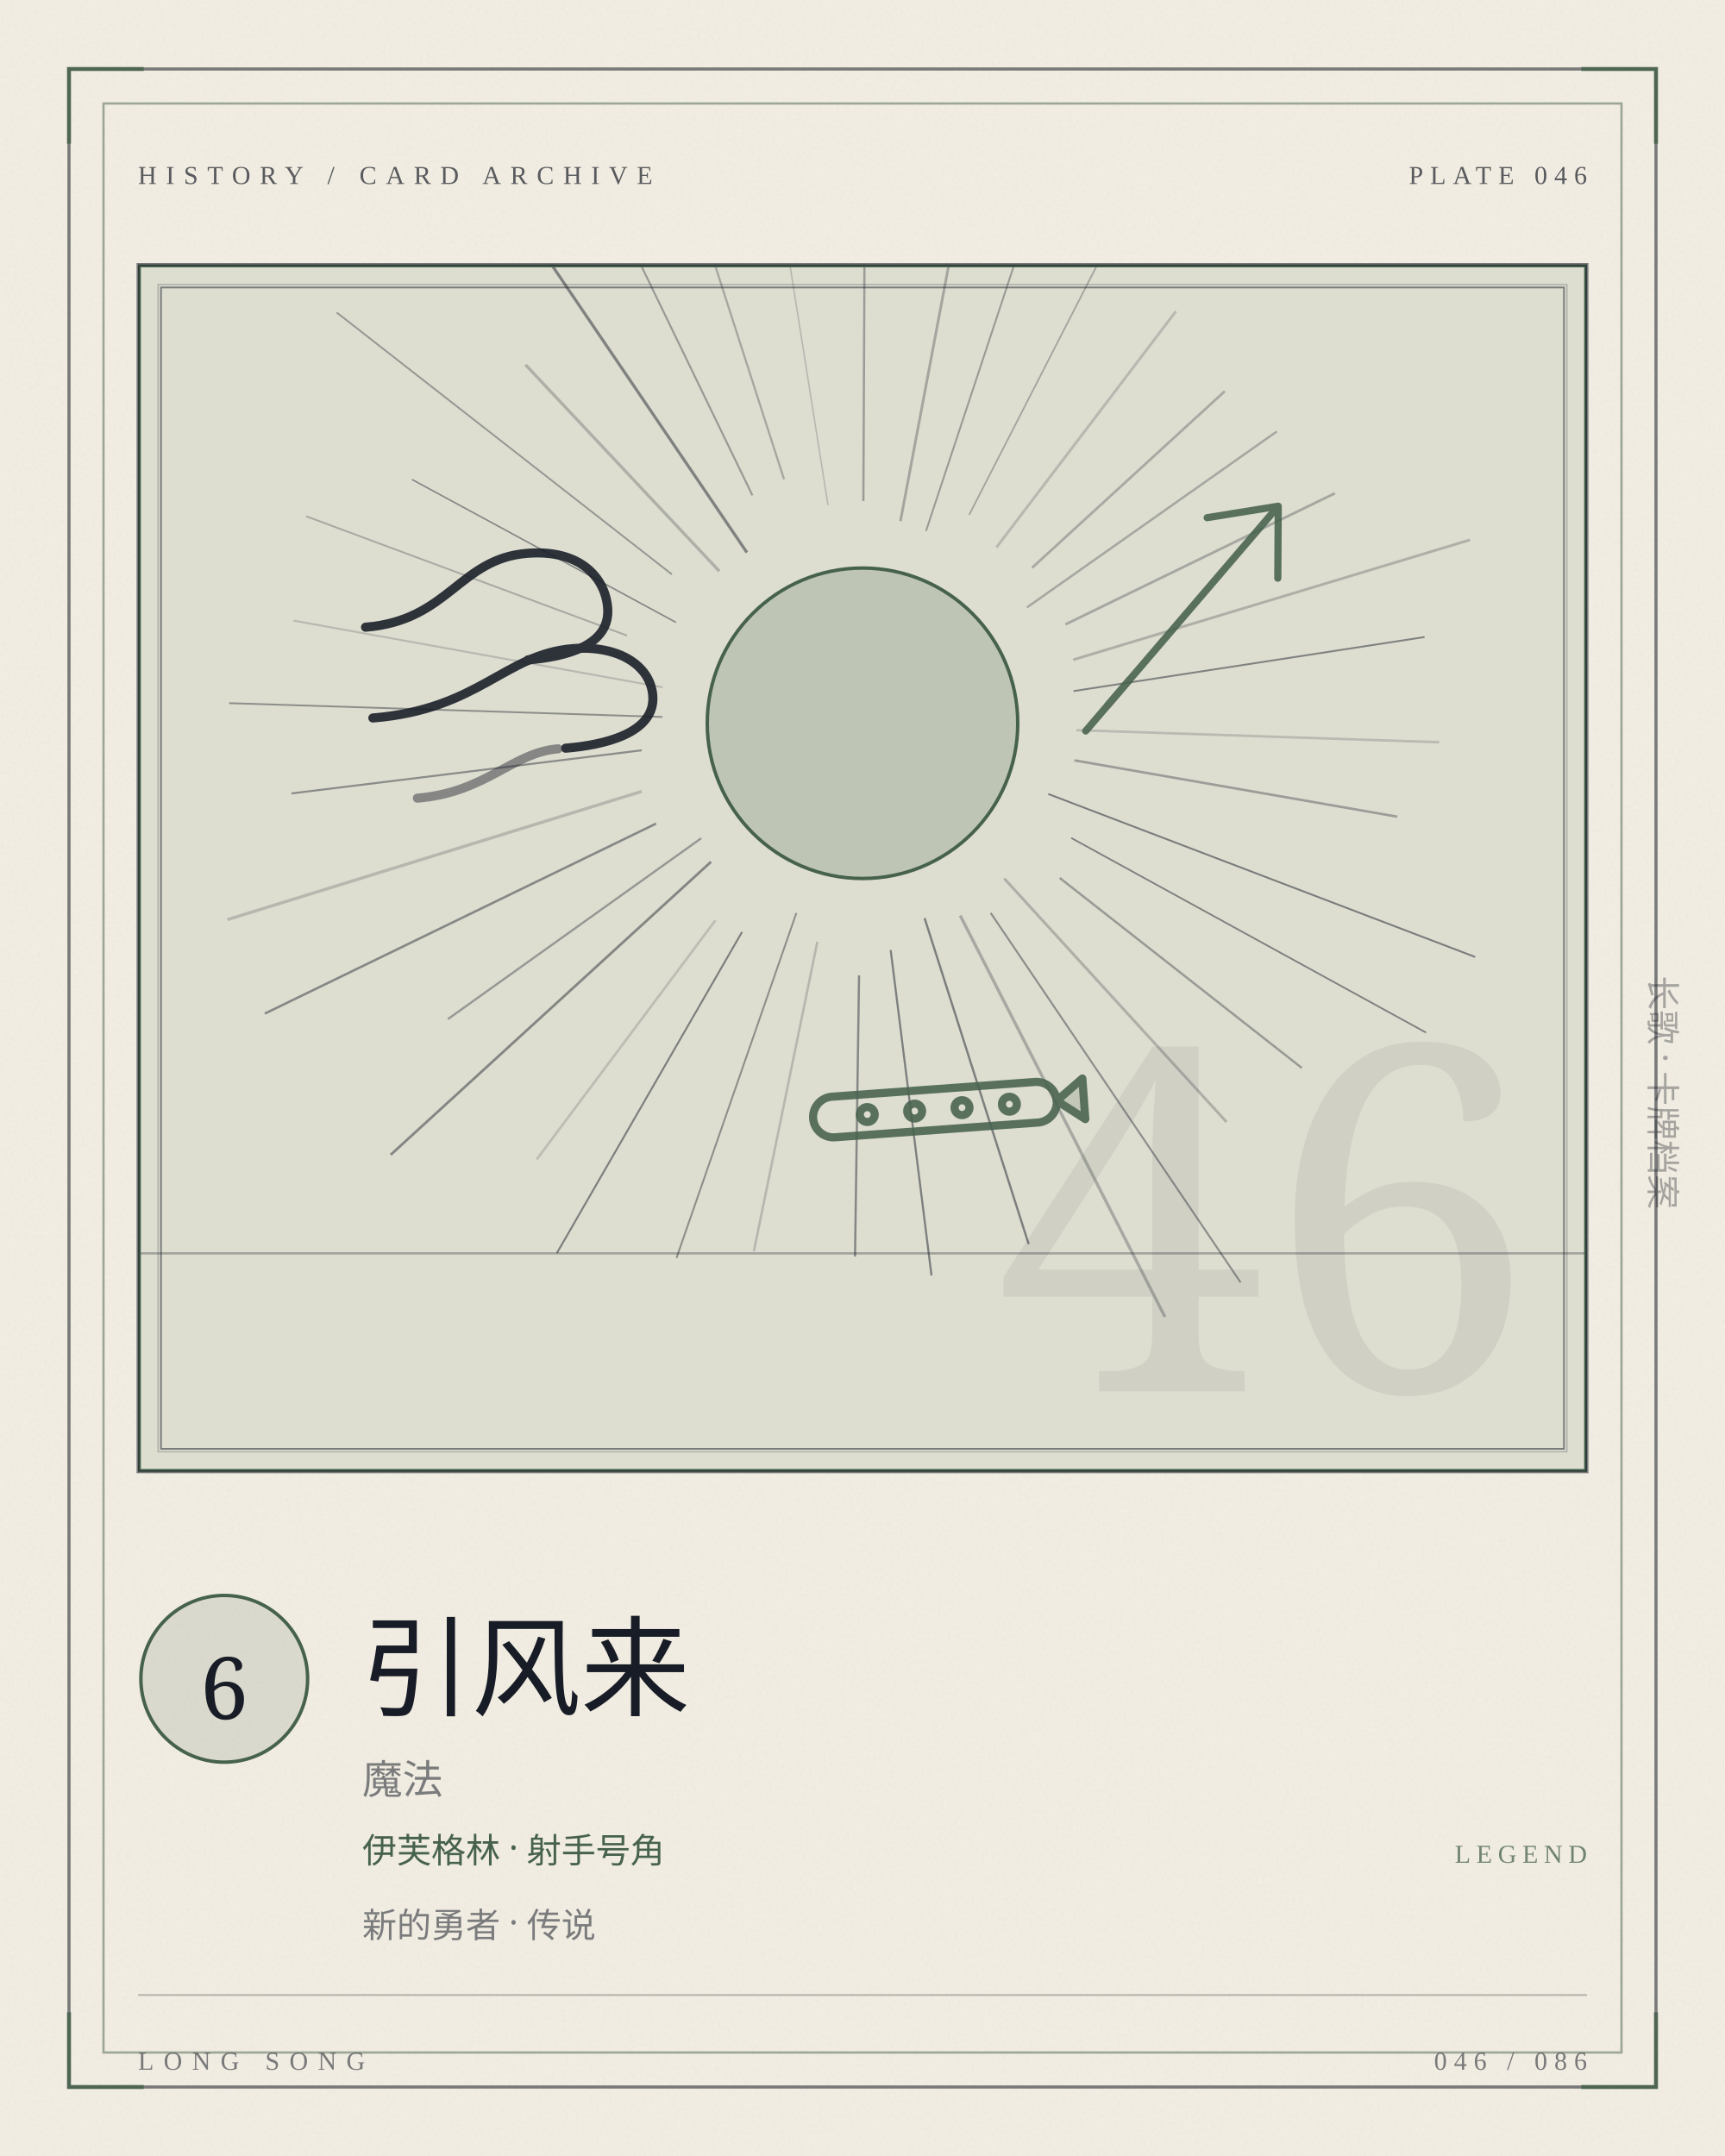
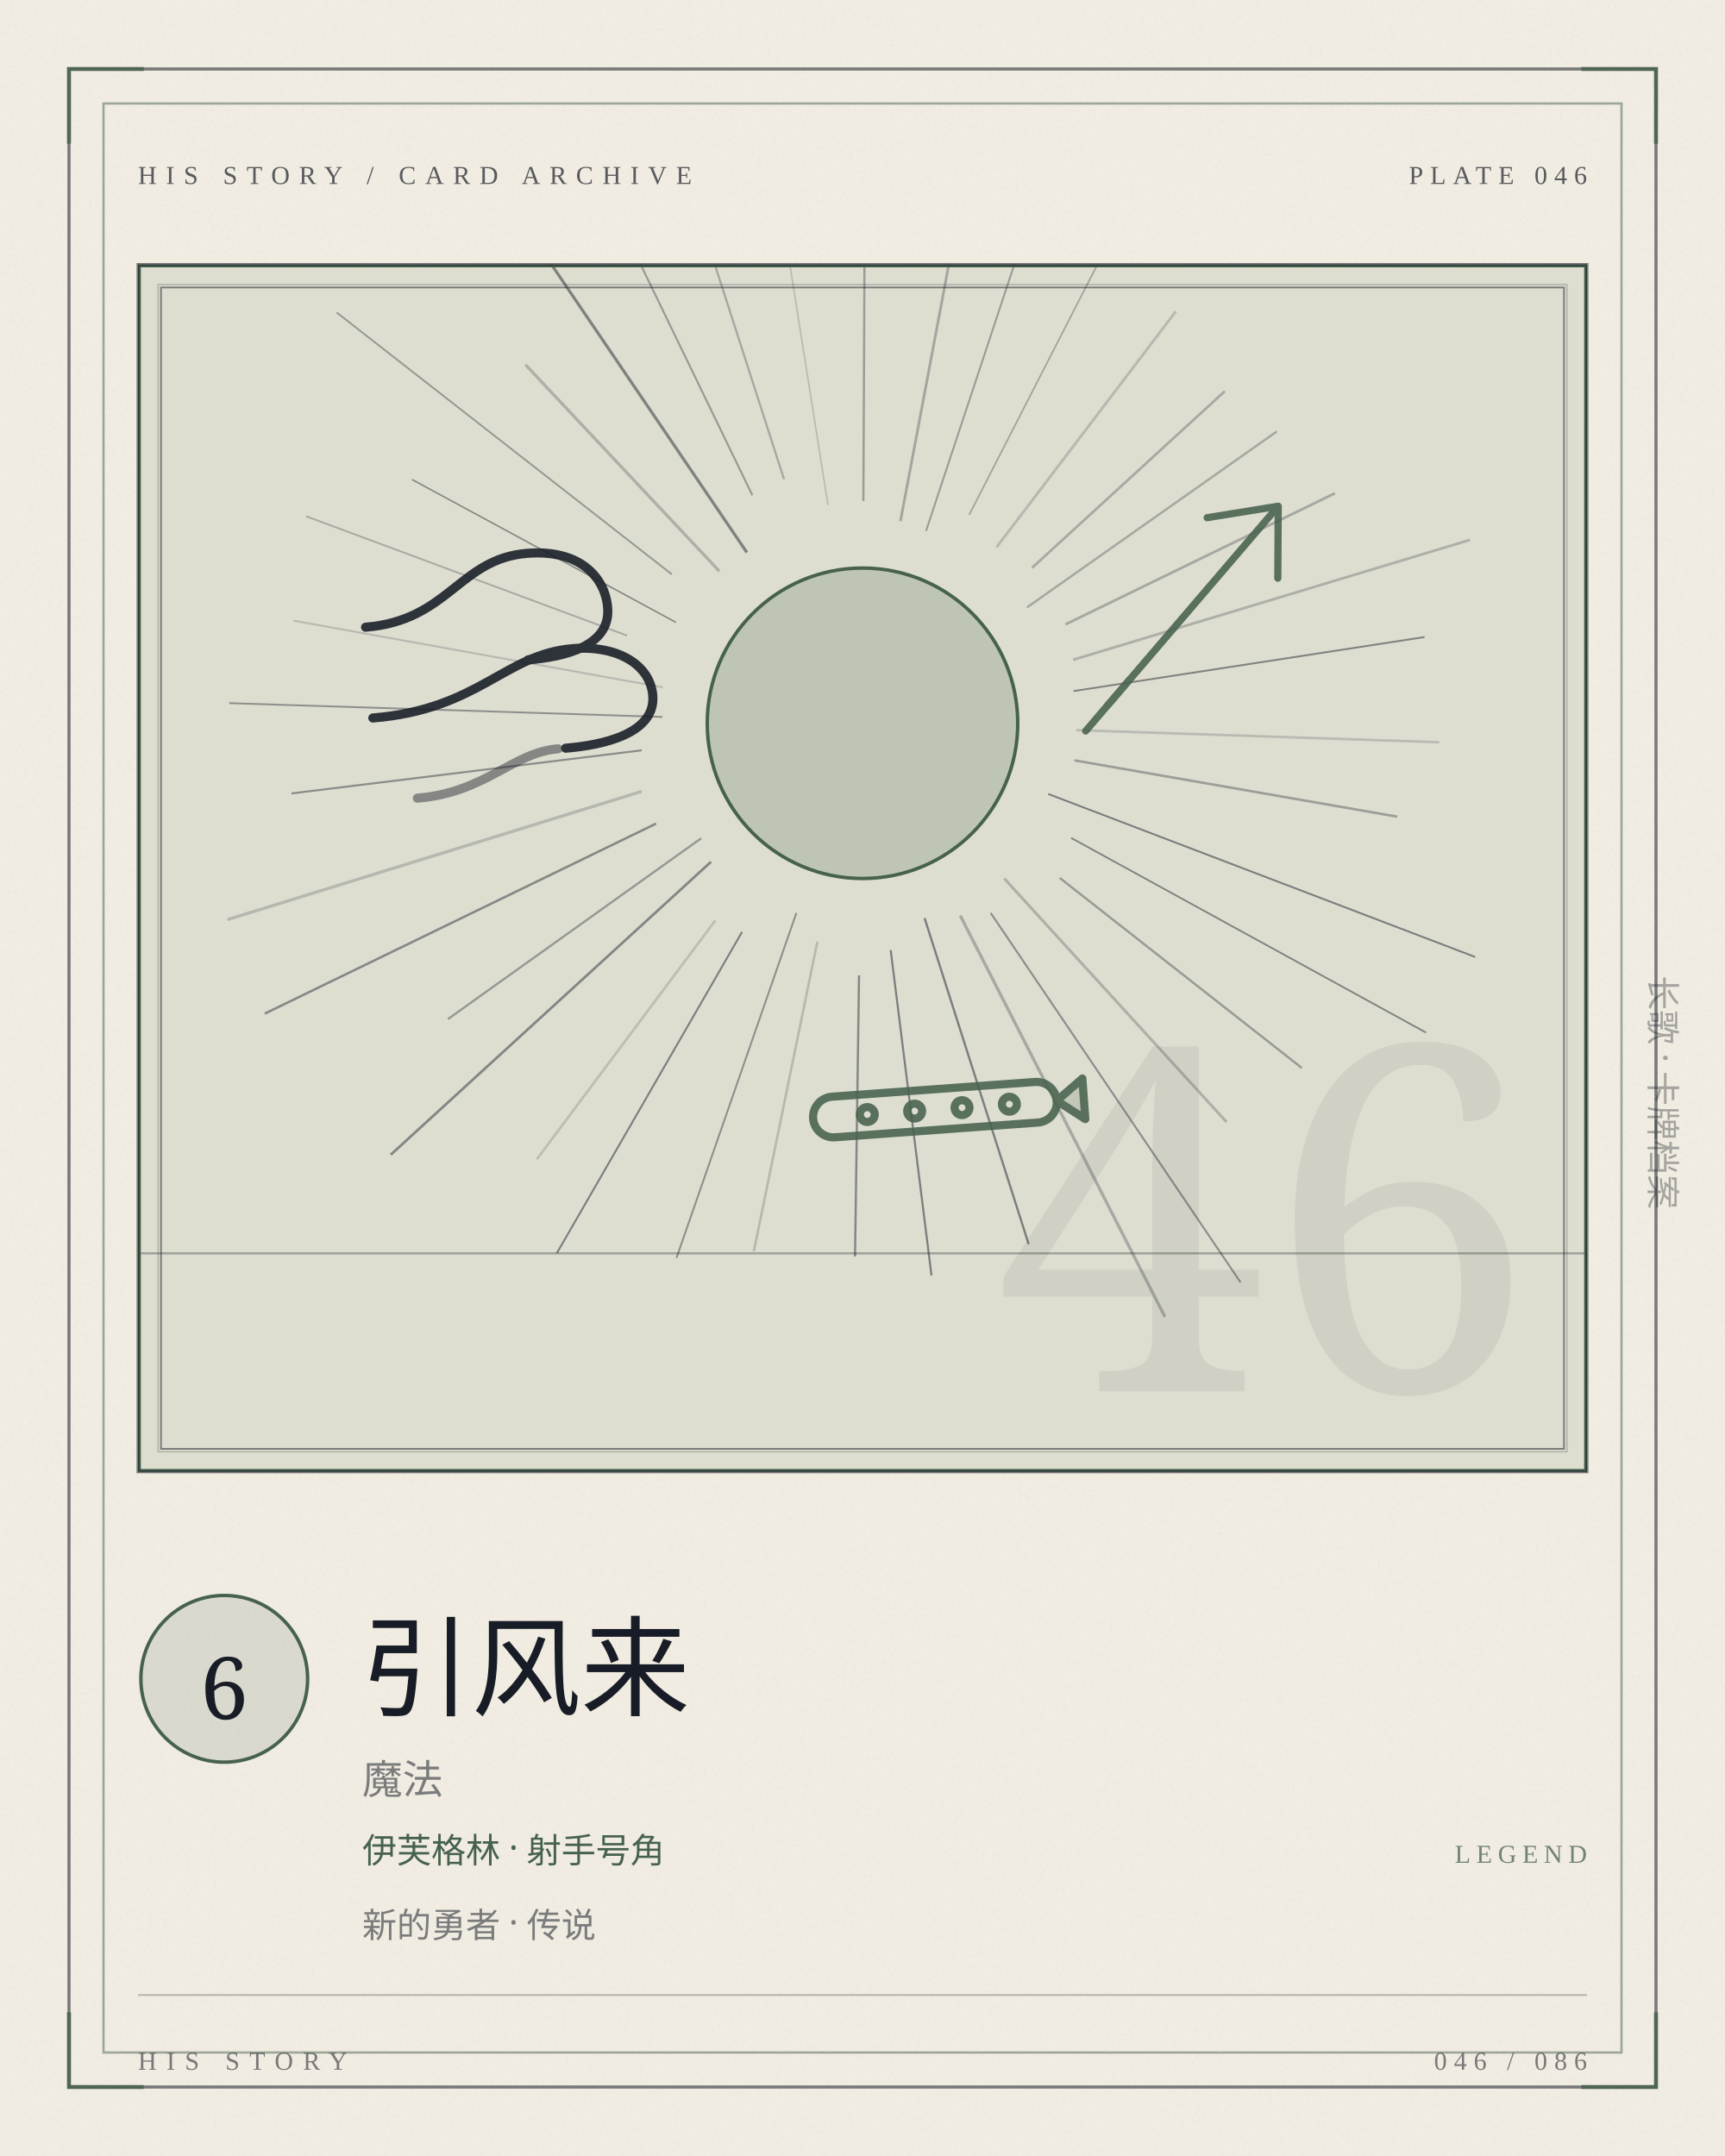
<svg xmlns="http://www.w3.org/2000/svg" width="600" height="750" viewBox="0 0 600 750">
  <defs>
    <clipPath id="artclip">
      <rect x="48" y="92" width="504" height="420" />
    </clipPath>
    <filter id="grain">
      <feTurbulence type="fractalNoise" baseFrequency="0.85" numOctaves="2" stitchTiles="stitch" />
      <feColorMatrix type="matrix" values="0 0 0 0 0  0 0 0 0 0  0 0 0 0 0  0 0 0 0.16 0" />
    </filter>
  </defs>
  <rect width="600" height="750" fill="#f4efe4" />
  <rect width="600" height="750" fill="#171c26" filter="url(#grain)" opacity=".16" />
  <rect x="24" y="24" width="552" height="702" fill="none" stroke="#171c26" stroke-width="1.1" opacity=".55" />
  <rect x="36" y="36" width="528" height="678" fill="none" stroke="#46624d" stroke-width=".8" opacity=".5" />
  <path d="M24 50 V24 H50 M550 24 H576 V50 M576 700 V726 H550 M50 726 H24 V700" fill="none" stroke="#46624d" stroke-width="1.4" opacity=".85" />
-   <text x="48" y="64" font-family="Georgia, Times New Roman, serif" font-size="9" fill="#171c26" text-anchor="start" letter-spacing="3.2" opacity="0.7">HISTORY / CARD ARCHIVE</text>
+   <text x="48" y="64" font-family="Georgia, Times New Roman, serif" font-size="9" fill="#171c26" text-anchor="start" letter-spacing="3.2" opacity="0.7">HIS STORY / CARD ARCHIVE</text>
  <text x="552" y="64" font-family="Georgia, Times New Roman, serif" font-size="9" fill="#171c26" text-anchor="end" letter-spacing="2.4" opacity="0.7">PLATE 046</text>
  <g clip-path="url(#artclip)">
    <rect x="48" y="92" width="504" height="420" fill="#ddddd0" />
    <g transform="translate(48 92)">
      <circle cx="252.0" cy="159.6" r="54" fill="#46624d" opacity=".2" />
      <circle cx="252.0" cy="159.6" r="54" fill="none" stroke="#46624d" stroke-width="1.2" />
      <line x1="326.4" y1="162.0" x2="452.6" y2="166.2" stroke="#171c26" stroke-width="0.85" opacity="0.18" />
      <line x1="325.7" y1="172.5" x2="438.0" y2="192.1" stroke="#171c26" stroke-width="0.85" opacity="0.33" />
      <line x1="316.6" y1="184.2" x2="465.1" y2="240.9" stroke="#171c26" stroke-width="0.63" opacity="0.50" />
      <line x1="324.6" y1="199.5" x2="448.0" y2="267.2" stroke="#171c26" stroke-width="0.58" opacity="0.48" />
      <line x1="320.6" y1="213.4" x2="404.8" y2="279.5" stroke="#171c26" stroke-width="0.78" opacity="0.35" />
      <line x1="301.3" y1="213.6" x2="378.6" y2="298.3" stroke="#171c26" stroke-width="0.96" opacity="0.24" />
      <line x1="296.6" y1="225.6" x2="383.5" y2="354.1" stroke="#171c26" stroke-width="0.67" opacity="0.41" />
      <line x1="286.0" y1="226.5" x2="357.2" y2="366.1" stroke="#171c26" stroke-width="1.08" opacity="0.27" />
      <line x1="273.6" y1="227.4" x2="309.8" y2="340.8" stroke="#171c26" stroke-width="0.76" opacity="0.49" />
      <line x1="261.8" y1="238.5" x2="276.0" y2="351.7" stroke="#171c26" stroke-width="0.71" opacity="0.49" />
      <line x1="250.8" y1="247.3" x2="249.4" y2="345.1" stroke="#171c26" stroke-width="0.77" opacity="0.44" />
      <line x1="236.3" y1="235.6" x2="214.2" y2="343.3" stroke="#171c26" stroke-width="0.82" opacity="0.20" />
      <line x1="229.0" y1="225.6" x2="187.3" y2="345.6" stroke="#171c26" stroke-width="0.63" opacity="0.41" />
      <line x1="210.1" y1="232.2" x2="145.7" y2="343.9" stroke="#171c26" stroke-width="0.66" opacity="0.49" />
      <line x1="200.8" y1="228.2" x2="138.7" y2="311.3" stroke="#171c26" stroke-width="0.86" opacity="0.17" />
      <line x1="199.3" y1="207.8" x2="87.9" y2="309.7" stroke="#171c26" stroke-width="0.89" opacity="0.45" />
      <line x1="195.9" y1="199.6" x2="107.8" y2="262.5" stroke="#171c26" stroke-width="0.75" opacity="0.36" />
      <line x1="180.2" y1="194.5" x2="44.1" y2="260.6" stroke="#171c26" stroke-width="0.82" opacity="0.44" />
      <line x1="175.2" y1="183.3" x2="31.1" y2="227.9" stroke="#171c26" stroke-width="1.07" opacity="0.20" />
      <line x1="175.2" y1="169.0" x2="53.4" y2="184.0" stroke="#171c26" stroke-width="0.69" opacity="0.42" />
      <line x1="182.4" y1="157.4" x2="31.7" y2="152.6" stroke="#171c26" stroke-width="0.61" opacity="0.41" />
      <line x1="182.5" y1="147.1" x2="54.1" y2="123.9" stroke="#171c26" stroke-width="0.66" opacity="0.19" />
      <line x1="170.1" y1="129.1" x2="58.5" y2="87.6" stroke="#171c26" stroke-width="0.61" opacity="0.27" />
      <line x1="187.1" y1="124.5" x2="95.3" y2="74.8" stroke="#171c26" stroke-width="0.51" opacity="0.45" />
      <line x1="185.7" y1="107.8" x2="69.1" y2="16.7" stroke="#171c26" stroke-width="0.61" opacity="0.36" />
      <line x1="202.2" y1="106.7" x2="134.8" y2="34.9" stroke="#171c26" stroke-width="1.05" opacity="0.24" />
      <line x1="211.8" y1="100.2" x2="119.5" y2="-35.8" stroke="#171c26" stroke-width="1.03" opacity="0.47" />
      <line x1="213.7" y1="80.3" x2="163.4" y2="-23.6" stroke="#171c26" stroke-width="0.68" opacity="0.35" />
      <line x1="224.7" y1="74.7" x2="192.9" y2="-24.0" stroke="#171c26" stroke-width="0.73" opacity="0.28" />
      <line x1="240.0" y1="83.7" x2="225.3" y2="-9.0" stroke="#171c26" stroke-width="0.51" opacity="0.19" />
      <line x1="252.3" y1="82.3" x2="252.8" y2="-25.8" stroke="#171c26" stroke-width="0.78" opacity="0.33" />
      <line x1="265.2" y1="89.3" x2="287.5" y2="-29.0" stroke="#171c26" stroke-width="0.92" opacity="0.29" />
      <line x1="274.1" y1="92.7" x2="317.2" y2="-37.4" stroke="#171c26" stroke-width="0.63" opacity="0.35" />
      <line x1="289.1" y1="87.1" x2="335.1" y2="-2.7" stroke="#171c26" stroke-width="0.56" opacity="0.30" />
      <line x1="298.6" y1="98.4" x2="361.0" y2="16.3" stroke="#171c26" stroke-width="0.95" opacity="0.19" />
      <line x1="311.0" y1="105.5" x2="378.0" y2="44.1" stroke="#171c26" stroke-width="0.88" opacity="0.27" />
      <line x1="309.2" y1="119.3" x2="396.1" y2="58.1" stroke="#171c26" stroke-width="0.79" opacity="0.28" />
      <line x1="322.6" y1="125.2" x2="416.3" y2="79.6" stroke="#171c26" stroke-width="0.90" opacity="0.28" />
      <line x1="325.3" y1="137.5" x2="463.3" y2="95.8" stroke="#171c26" stroke-width="0.92" opacity="0.24" />
      <line x1="325.4" y1="148.4" x2="447.5" y2="129.6" stroke="#171c26" stroke-width="0.63" opacity="0.47" />
      <line x1="0" y1="344" x2="504" y2="344" stroke="#171c26" stroke-width=".8" opacity=".3" />
    </g>
    <rect x="48" y="92" width="504" height="420" fill="none" stroke="#46624d" stroke-width="2" />
    <rect x="56" y="100" width="488" height="404" fill="none" stroke="#171c26" stroke-width=".6" opacity=".5" />
    <text x="534" y="484" font-family="Georgia, serif" font-size="168" fill="#171c26" opacity=".07" text-anchor="end">46</text>
    <g transform="translate(266.2 327.0) rotate(-4.157614 59.0 59.0) scale(1.18)" color="#46624d" opacity="0.88" fill="none" stroke="currentColor" stroke-width="2.4" stroke-linecap="round" stroke-linejoin="round">
      <rect x="14" y="44" width="72" height="12" rx="6" />
      <circle cx="30" cy="50" r="2.2" />
      <circle cx="44" cy="50" r="2.2" />
      <circle cx="58" cy="50" r="2.2" />
      <circle cx="72" cy="50" r="2.2" />
      <path d="M86 50 L94 44 V56 Z" fill="currentColor" fill-opacity=".2" />
    </g>
    <g transform="translate(118.1 168.8) rotate(-4.589809 66.0 66.0) scale(1.32)" color="#171c26" opacity="0.88" fill="none" stroke="currentColor" stroke-width="2.4" stroke-linecap="round" stroke-linejoin="round">
      <path d="M8 34 C30 34 34 18 52 18 C66 18 72 26 72 34 C72 44 60 46 50 46" />
      <path d="M8 58 C36 58 44 44 62 44 C74 44 82 50 82 58 C82 68 68 70 58 70" />
      <path d="M18 80 C36 80 44 70 56 70" opacity=".5" />
    </g>
    <g transform="translate(363.9 157.6) rotate(-4.421411 52.0 52.0) scale(1.04)" color="#46624d" opacity="0.88" fill="none" stroke="currentColor" stroke-width="2.4" stroke-linecap="round" stroke-linejoin="round">
      <path d="M18 82 L78 22" />
      <path d="M56 22 L80 20 L78 44" />
      <path d="M18 82 L10 90 M18 82 L26 74" />
    </g>
  </g>
  <rect x="48" y="92" width="504" height="420" fill="none" stroke="#171c26" stroke-width="1" opacity=".55" />
  <rect x="55" y="99" width="490" height="406" fill="none" stroke="#171c26" stroke-width=".5" opacity=".22" />
  <circle cx="78" cy="584" r="29" fill="#46624d" opacity=".14" />
  <circle cx="78" cy="584" r="29" fill="none" stroke="#46624d" stroke-width="1.2" />
  <text x="78" y="598" font-family="Georgia, serif" font-size="30" fill="#171c26" text-anchor="middle">6</text>
  <text x="126" y="594" font-family="Noto Serif SC, Songti SC, SimSun, serif" font-size="38" fill="#171c26" text-anchor="start" letter-spacing="0" opacity="1" font-weight="500">引风来</text>
  <text x="126" y="624" font-family="Noto Serif SC, Songti SC, SimSun, serif" font-size="14" fill="#7a7b7c" text-anchor="start" letter-spacing="0" opacity="1" font-weight="400">魔法</text>
  <text x="126" y="648" font-family="Noto Serif SC, Songti SC, SimSun, serif" font-size="12" fill="#46624d" text-anchor="start" letter-spacing="0" opacity="1" font-weight="400">伊芙格林 · 射手号角</text>
  <text x="126" y="674" font-family="Noto Serif SC, Songti SC, SimSun, serif" font-size="12" fill="#7a7b7c" text-anchor="start" letter-spacing="0" opacity="1" font-weight="400">新的勇者 · 传说</text>
  <text x="552" y="648" font-family="Georgia, Times New Roman, serif" font-size="9" fill="#46624d" text-anchor="end" letter-spacing="2" opacity="0.75">LEGEND</text>
  <text x="552" y="674" font-family="Georgia, Times New Roman, serif" font-size="9" fill="#7a7b7c" text-anchor="end" letter-spacing="1.2" opacity="0.75" />
  <line x1="48" y1="694" x2="552" y2="694" stroke="#171c26" stroke-width=".6" opacity=".28" />
  <text x="574" y="380" font-family="Noto Serif SC, Songti SC, serif" font-size="12" fill="#171c26" opacity=".35" transform="rotate(90 574 380)" text-anchor="middle">长歌 · 卡牌档案</text>
-   <text x="48" y="720" font-family="Georgia, Times New Roman, serif" font-size="9" fill="#171c26" text-anchor="start" letter-spacing="3.4" opacity="0.55">LONG SONG</text>
+   <text x="48" y="720" font-family="Georgia, Times New Roman, serif" font-size="9" fill="#171c26" text-anchor="start" letter-spacing="3.4" opacity="0.55">HIS STORY</text>
  <text x="552" y="720" font-family="Georgia, Times New Roman, serif" font-size="9" fill="#171c26" text-anchor="end" letter-spacing="2.4" opacity="0.55">046 / 086</text>
</svg>
